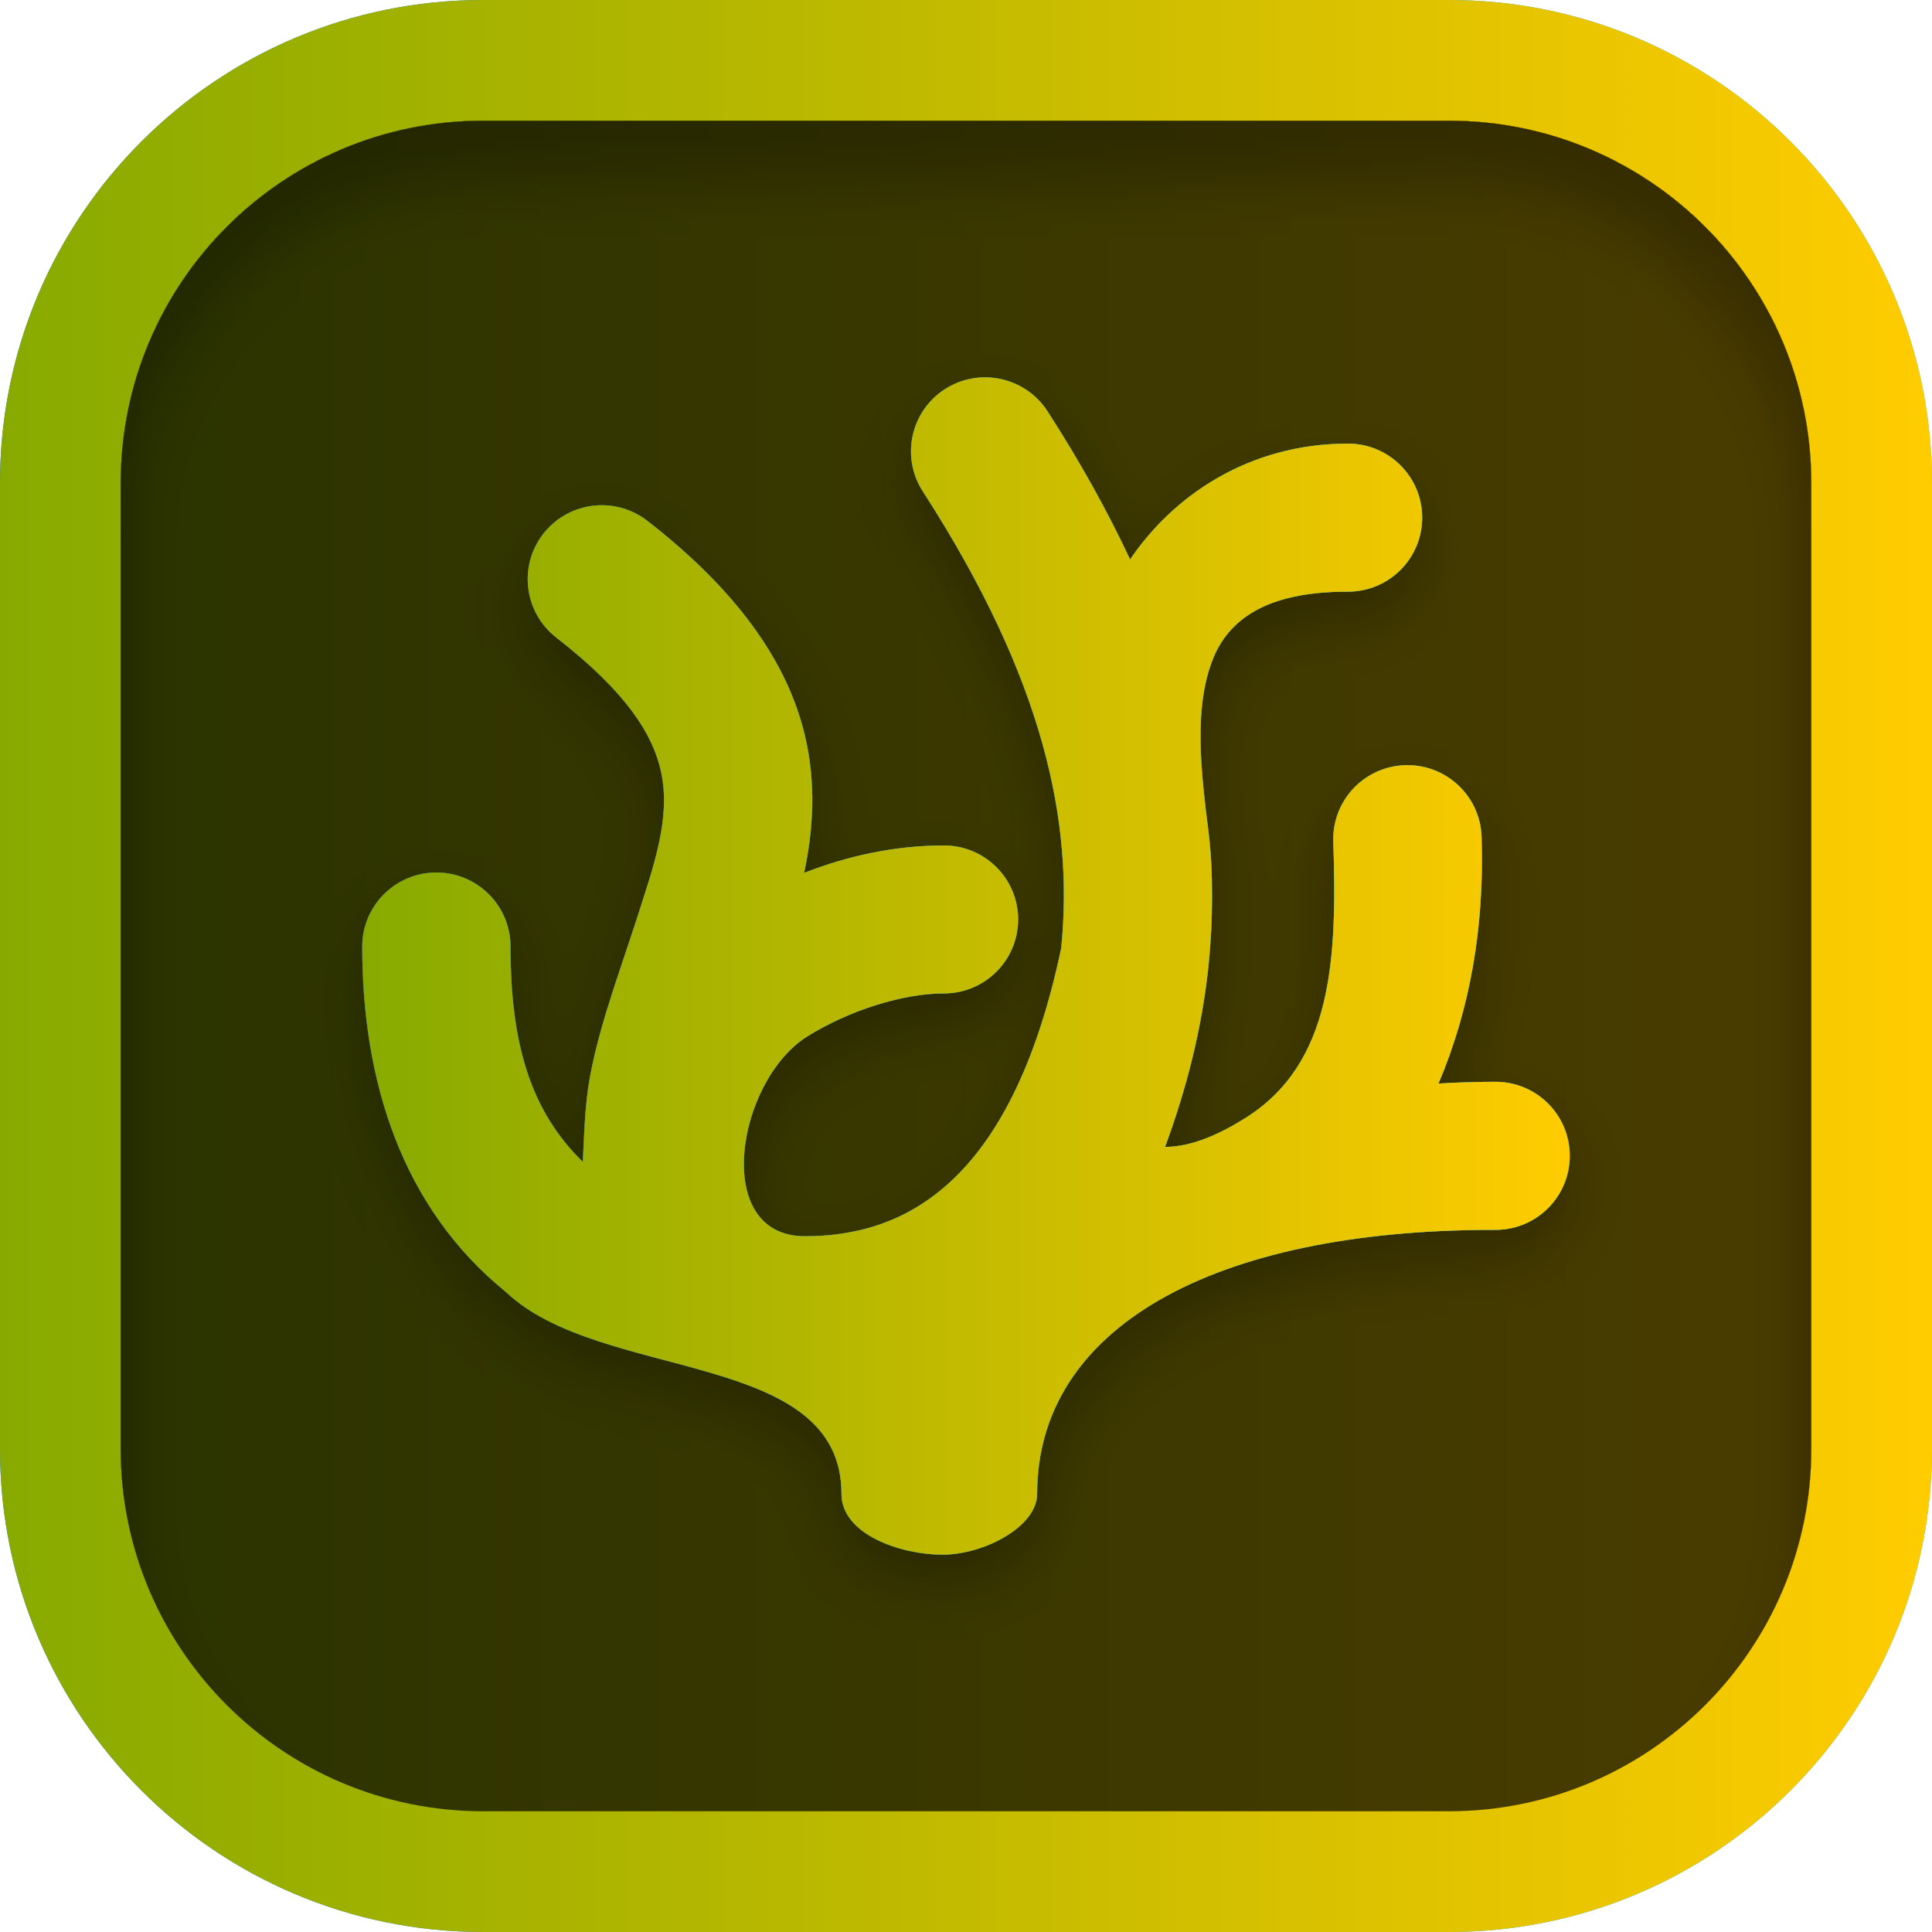
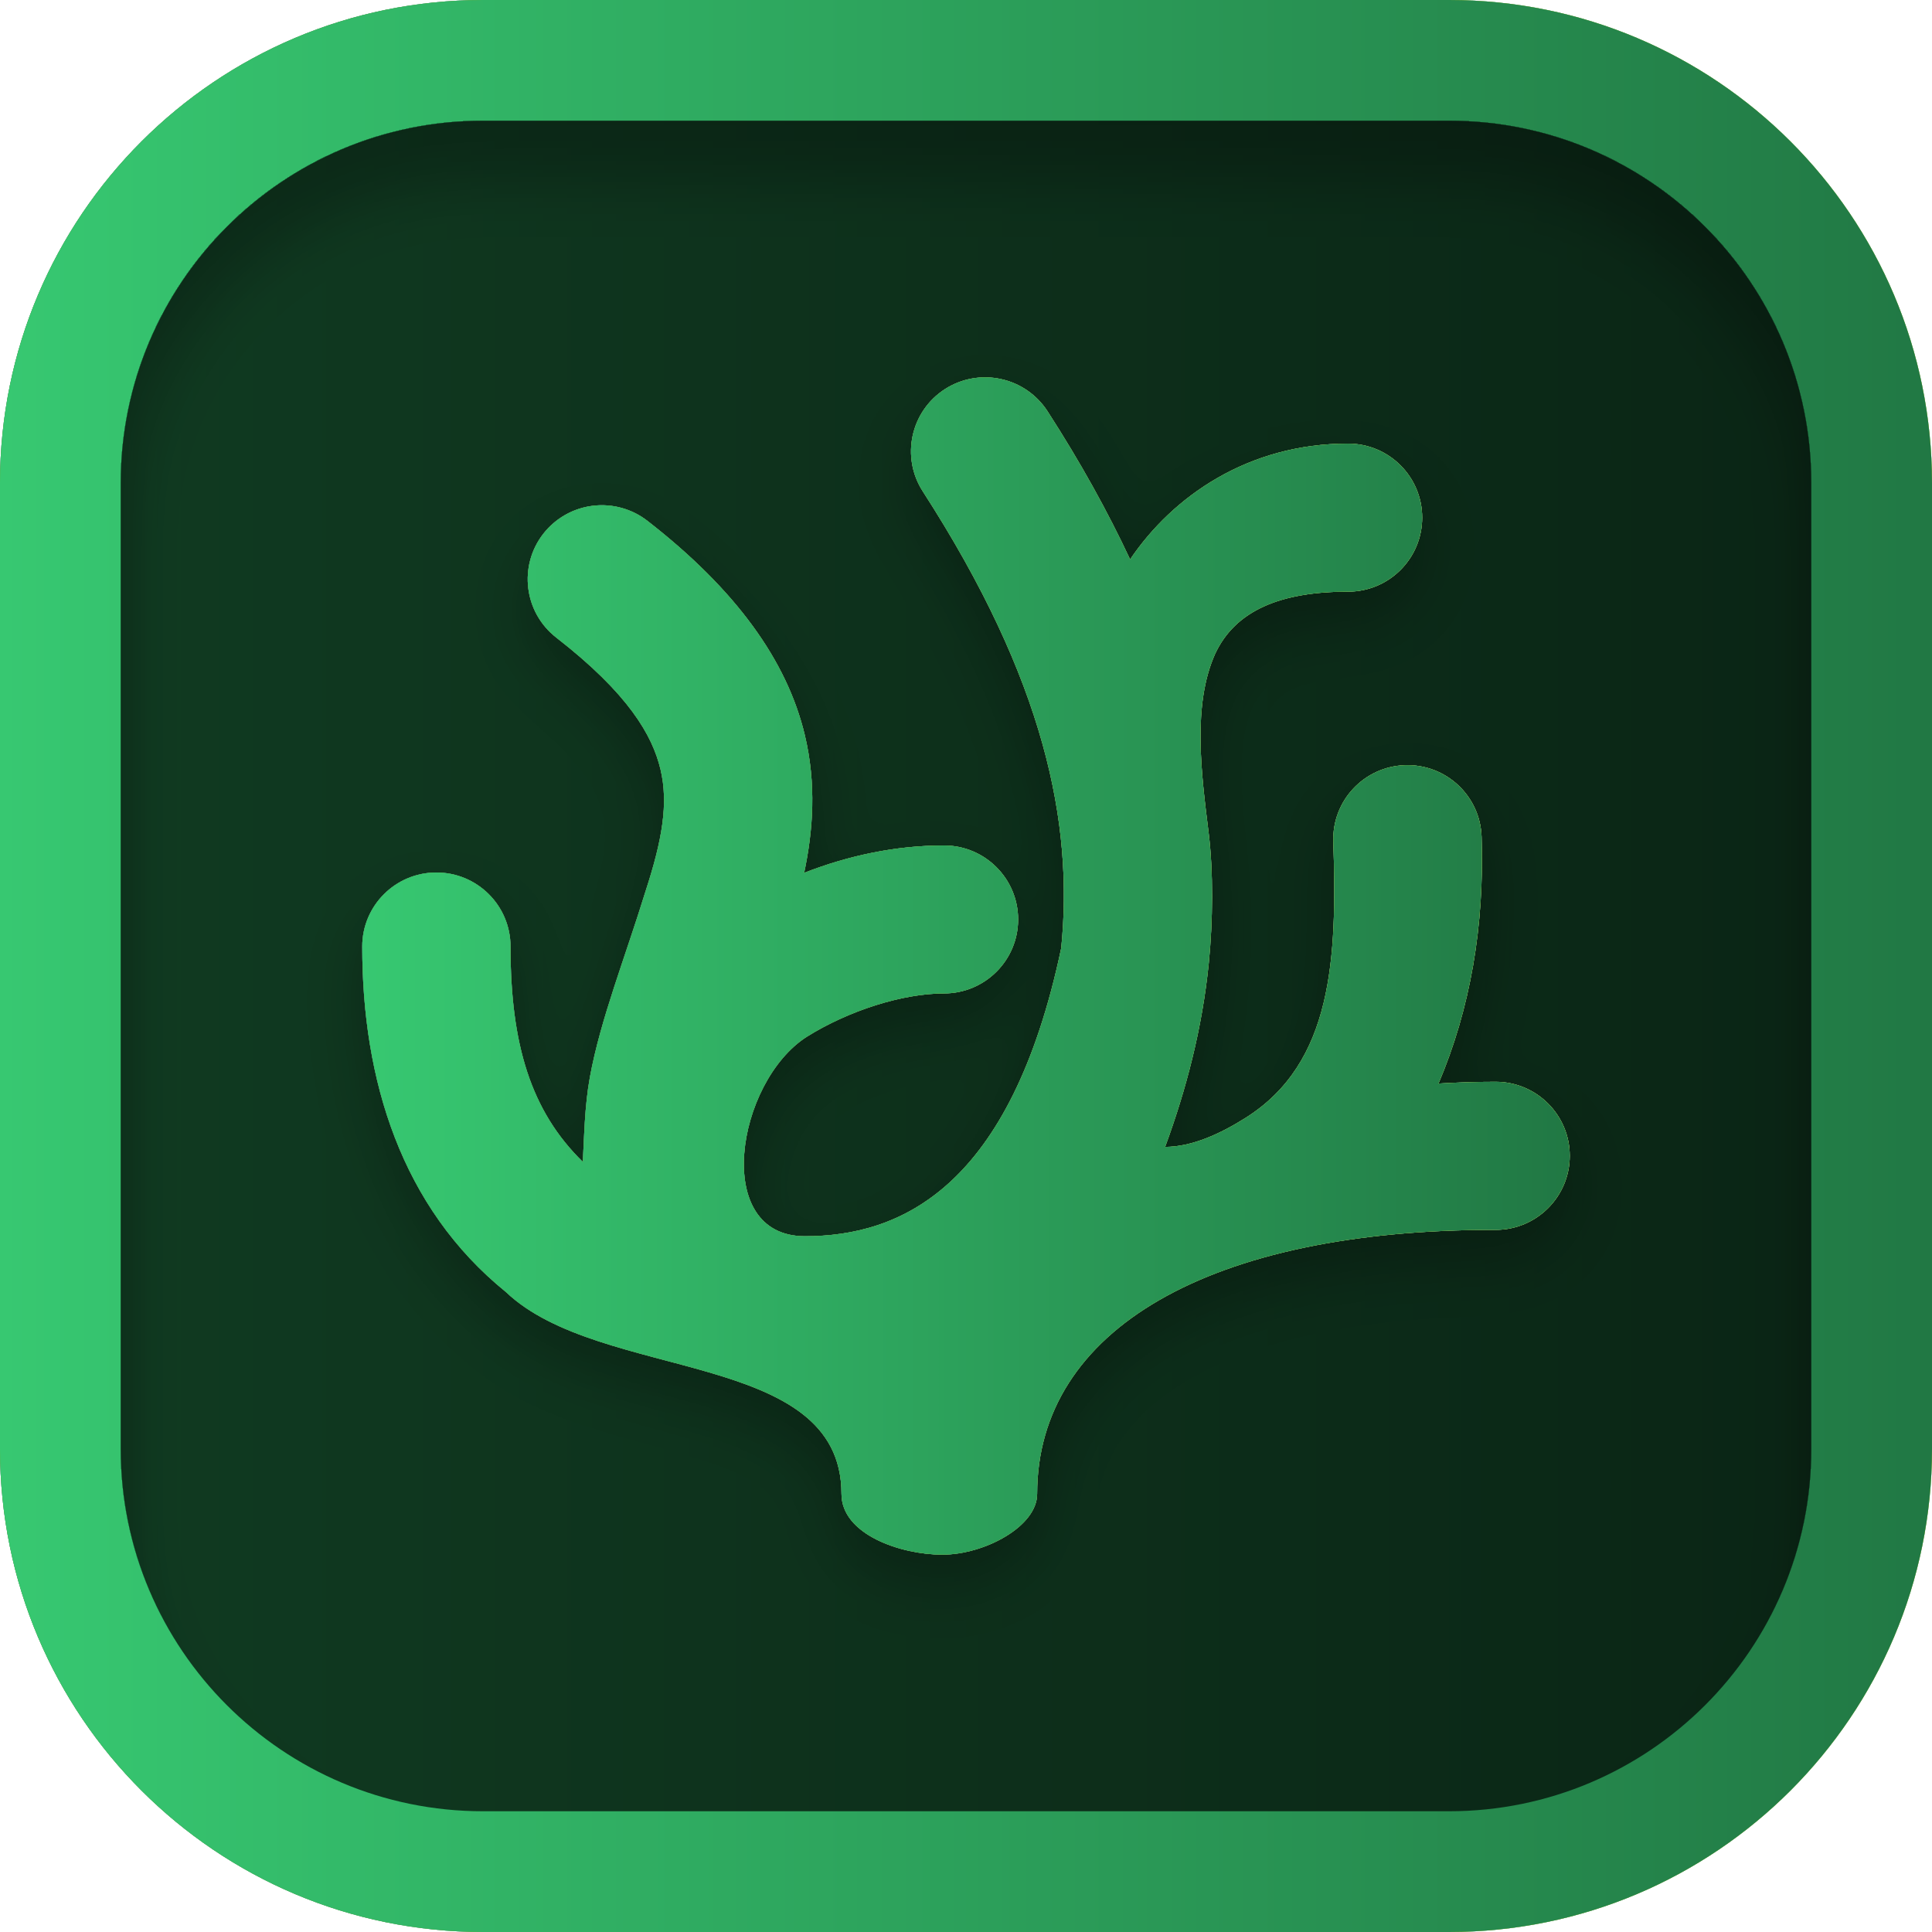
<svg xmlns="http://www.w3.org/2000/svg" width="128" height="128" viewBox="0 0 128 128" fill="none">
  <rect width="128" height="128" rx="32" fill="url(#paint0_linear_143_2)" />
  <rect width="128" height="128" rx="32" fill="url(#paint1_linear_143_2)" />
+   <rect width="128" height="128" rx="32" fill="url(#paint2_linear_143_2)" />
  <g filter="url(#filter0_i_143_2)">
    <rect x="8" y="8" width="112" height="112" rx="24" fill="black" fill-opacity="0.7" />
    <g filter="url(#filter1_d_143_2)">
      <path d="M64.396 25.077C63.76 25.191 63.154 25.429 62.611 25.777C60.328 27.244 59.669 30.279 61.14 32.556C69.227 45.088 71.136 54.54 70.308 62.823C66.961 78.686 59.685 81.904 53.327 81.904C47.118 81.904 48.781 71.681 53.447 68.689C56.233 66.948 59.801 65.817 62.54 65.817C65.253 65.817 67.453 63.623 67.453 60.916C67.453 58.208 65.253 56.014 62.54 56.014C59.341 56.014 56.203 56.686 53.275 57.83C53.873 55.006 54.094 51.953 53.321 48.707C52.146 43.78 48.765 39.073 42.895 34.51C41.867 33.71 40.562 33.35 39.269 33.51C37.975 33.67 36.799 34.337 35.998 35.362C34.332 37.5 34.718 40.581 36.86 42.243C41.642 45.96 43.222 48.711 43.762 50.975C44.301 53.24 43.868 55.669 42.783 59.008C41.396 63.506 39.787 67.522 39.081 71.373C38.734 73.269 38.704 75.332 38.615 76.98C35.171 73.621 33.822 69.186 33.822 62.707C33.822 59.999 31.622 57.805 28.909 57.805C26.198 57.808 24.001 60.001 24 62.707C24 71.557 26.587 79.978 33.518 85.596C39.794 91.578 55.751 89.367 55.751 98.97C55.751 101.681 59.716 103 62.429 103C65.211 103 68.713 101.139 68.713 98.97C68.713 88.074 80.189 81.452 99.081 81.481C101.794 81.484 103.996 79.292 104 76.584C104.005 73.877 101.81 71.678 99.096 71.672C97.805 71.671 96.545 71.716 95.303 71.789C97.416 66.818 98.352 61.346 98.158 55.435C98.069 52.73 95.799 50.608 93.087 50.696C90.373 50.784 88.246 53.052 88.336 55.76C88.591 63.499 88.302 70.41 82.54 74.052C80.901 75.088 78.996 75.986 77.19 75.986C78.592 72.169 79.651 68.14 80.085 63.798C80.362 61.026 80.391 57.734 80.075 55.177C79.585 51.214 78.993 46.72 80.496 43.335C81.846 40.419 84.873 39.198 89.314 39.198C92.026 39.196 94.222 37.002 94.223 34.297C94.225 31.589 92.028 29.393 89.314 29.39C82.713 29.39 77.709 32.867 74.872 37.067C73.389 33.897 71.583 30.63 69.401 27.249C68.695 26.157 67.585 25.388 66.312 25.113C65.682 24.976 65.031 24.963 64.396 25.077Z" fill="#808080" />
-       <path d="M64.396 25.077C63.76 25.191 63.154 25.429 62.611 25.777C60.328 27.244 59.669 30.279 61.14 32.556C69.227 45.088 71.136 54.54 70.308 62.823C66.961 78.686 59.685 81.904 53.327 81.904C47.118 81.904 48.781 71.681 53.447 68.689C56.233 66.948 59.801 65.817 62.54 65.817C65.253 65.817 67.453 63.623 67.453 60.916C67.453 58.208 65.253 56.014 62.54 56.014C59.341 56.014 56.203 56.686 53.275 57.83C53.873 55.006 54.094 51.953 53.321 48.707C52.146 43.78 48.765 39.073 42.895 34.51C41.867 33.71 40.562 33.35 39.269 33.51C37.975 33.67 36.799 34.337 35.998 35.362C34.332 37.5 34.718 40.581 36.86 42.243C41.642 45.96 43.222 48.711 43.762 50.975C44.301 53.24 43.868 55.669 42.783 59.008C41.396 63.506 39.787 67.522 39.081 71.373C38.734 73.269 38.704 75.332 38.615 76.98C35.171 73.621 33.822 69.186 33.822 62.707C33.822 59.999 31.622 57.805 28.909 57.805C26.198 57.808 24.001 60.001 24 62.707C24 71.557 26.587 79.978 33.518 85.596C39.794 91.578 55.751 89.367 55.751 98.97C55.751 101.681 59.716 103 62.429 103C65.211 103 68.713 101.139 68.713 98.97C68.713 88.074 80.189 81.452 99.081 81.481C101.794 81.484 103.996 79.292 104 76.584C104.005 73.877 101.81 71.678 99.096 71.672C97.805 71.671 96.545 71.716 95.303 71.789C97.416 66.818 98.352 61.346 98.158 55.435C98.069 52.73 95.799 50.608 93.087 50.696C90.373 50.784 88.246 53.052 88.336 55.76C88.591 63.499 88.302 70.41 82.54 74.052C80.901 75.088 78.996 75.986 77.19 75.986C78.592 72.169 79.651 68.14 80.085 63.798C80.362 61.026 80.391 57.734 80.075 55.177C79.585 51.214 78.993 46.72 80.496 43.335C81.846 40.419 84.873 39.198 89.314 39.198C92.026 39.196 94.222 37.002 94.223 34.297C94.225 31.589 92.028 29.393 89.314 29.39C82.713 29.39 77.709 32.867 74.872 37.067C73.389 33.897 71.583 30.63 69.401 27.249C68.695 26.157 67.585 25.388 66.312 25.113C65.682 24.976 65.031 24.963 64.396 25.077Z" fill="url(#paint2_linear_143_2)" />
      <path d="M64.396 25.077C63.76 25.191 63.154 25.429 62.611 25.777C60.328 27.244 59.669 30.279 61.14 32.556C69.227 45.088 71.136 54.54 70.308 62.823C66.961 78.686 59.685 81.904 53.327 81.904C47.118 81.904 48.781 71.681 53.447 68.689C56.233 66.948 59.801 65.817 62.54 65.817C65.253 65.817 67.453 63.623 67.453 60.916C67.453 58.208 65.253 56.014 62.54 56.014C59.341 56.014 56.203 56.686 53.275 57.83C53.873 55.006 54.094 51.953 53.321 48.707C52.146 43.78 48.765 39.073 42.895 34.51C41.867 33.71 40.562 33.35 39.269 33.51C37.975 33.67 36.799 34.337 35.998 35.362C34.332 37.5 34.718 40.581 36.86 42.243C41.642 45.96 43.222 48.711 43.762 50.975C44.301 53.24 43.868 55.669 42.783 59.008C41.396 63.506 39.787 67.522 39.081 71.373C38.734 73.269 38.704 75.332 38.615 76.98C35.171 73.621 33.822 69.186 33.822 62.707C33.822 59.999 31.622 57.805 28.909 57.805C26.198 57.808 24.001 60.001 24 62.707C24 71.557 26.587 79.978 33.518 85.596C39.794 91.578 55.751 89.367 55.751 98.97C55.751 101.681 59.716 103 62.429 103C65.211 103 68.713 101.139 68.713 98.97C68.713 88.074 80.189 81.452 99.081 81.481C101.794 81.484 103.996 79.292 104 76.584C104.005 73.877 101.81 71.678 99.096 71.672C97.805 71.671 96.545 71.716 95.303 71.789C97.416 66.818 98.352 61.346 98.158 55.435C98.069 52.73 95.799 50.608 93.087 50.696C90.373 50.784 88.246 53.052 88.336 55.76C88.591 63.499 88.302 70.41 82.54 74.052C80.901 75.088 78.996 75.986 77.19 75.986C78.592 72.169 79.651 68.14 80.085 63.798C80.362 61.026 80.391 57.734 80.075 55.177C79.585 51.214 78.993 46.72 80.496 43.335C81.846 40.419 84.873 39.198 89.314 39.198C92.026 39.196 94.222 37.002 94.223 34.297C94.225 31.589 92.028 29.393 89.314 29.39C82.713 29.39 77.709 32.867 74.872 37.067C73.389 33.897 71.583 30.63 69.401 27.249C68.695 26.157 67.585 25.388 66.312 25.113C65.682 24.976 65.031 24.963 64.396 25.077Z" fill="url(#paint3_linear_143_2)" />
+       <path d="M64.396 25.077C63.76 25.191 63.154 25.429 62.611 25.777C60.328 27.244 59.669 30.279 61.14 32.556C69.227 45.088 71.136 54.54 70.308 62.823C66.961 78.686 59.685 81.904 53.327 81.904C47.118 81.904 48.781 71.681 53.447 68.689C56.233 66.948 59.801 65.817 62.54 65.817C65.253 65.817 67.453 63.623 67.453 60.916C67.453 58.208 65.253 56.014 62.54 56.014C59.341 56.014 56.203 56.686 53.275 57.83C53.873 55.006 54.094 51.953 53.321 48.707C52.146 43.78 48.765 39.073 42.895 34.51C41.867 33.71 40.562 33.35 39.269 33.51C37.975 33.67 36.799 34.337 35.998 35.362C34.332 37.5 34.718 40.581 36.86 42.243C41.642 45.96 43.222 48.711 43.762 50.975C44.301 53.24 43.868 55.669 42.783 59.008C41.396 63.506 39.787 67.522 39.081 71.373C38.734 73.269 38.704 75.332 38.615 76.98C35.171 73.621 33.822 69.186 33.822 62.707C33.822 59.999 31.622 57.805 28.909 57.805C26.198 57.808 24.001 60.001 24 62.707C24 71.557 26.587 79.978 33.518 85.596C39.794 91.578 55.751 89.367 55.751 98.97C55.751 101.681 59.716 103 62.429 103C65.211 103 68.713 101.139 68.713 98.97C68.713 88.074 80.189 81.452 99.081 81.481C101.794 81.484 103.996 79.292 104 76.584C104.005 73.877 101.81 71.678 99.096 71.672C97.805 71.671 96.545 71.716 95.303 71.789C97.416 66.818 98.352 61.346 98.158 55.435C98.069 52.73 95.799 50.608 93.087 50.696C90.373 50.784 88.246 53.052 88.336 55.76C88.591 63.499 88.302 70.41 82.54 74.052C80.901 75.088 78.996 75.986 77.19 75.986C78.592 72.169 79.651 68.14 80.085 63.798C80.362 61.026 80.391 57.734 80.075 55.177C79.585 51.214 78.993 46.72 80.496 43.335C81.846 40.419 84.873 39.198 89.314 39.198C92.026 39.196 94.222 37.002 94.223 34.297C94.225 31.589 92.028 29.393 89.314 29.39C82.713 29.39 77.709 32.867 74.872 37.067C73.389 33.897 71.583 30.63 69.401 27.249C68.695 26.157 67.585 25.388 66.312 25.113C65.682 24.976 65.031 24.963 64.396 25.077Z" fill="url(#paint4_linear_143_2)" />
+       <path d="M64.396 25.077C63.76 25.191 63.154 25.429 62.611 25.777C60.328 27.244 59.669 30.279 61.14 32.556C69.227 45.088 71.136 54.54 70.308 62.823C66.961 78.686 59.685 81.904 53.327 81.904C47.118 81.904 48.781 71.681 53.447 68.689C56.233 66.948 59.801 65.817 62.54 65.817C65.253 65.817 67.453 63.623 67.453 60.916C67.453 58.208 65.253 56.014 62.54 56.014C59.341 56.014 56.203 56.686 53.275 57.83C53.873 55.006 54.094 51.953 53.321 48.707C52.146 43.78 48.765 39.073 42.895 34.51C41.867 33.71 40.562 33.35 39.269 33.51C37.975 33.67 36.799 34.337 35.998 35.362C34.332 37.5 34.718 40.581 36.86 42.243C41.642 45.96 43.222 48.711 43.762 50.975C44.301 53.24 43.868 55.669 42.783 59.008C41.396 63.506 39.787 67.522 39.081 71.373C38.734 73.269 38.704 75.332 38.615 76.98C35.171 73.621 33.822 69.186 33.822 62.707C33.822 59.999 31.622 57.805 28.909 57.805C26.198 57.808 24.001 60.001 24 62.707C24 71.557 26.587 79.978 33.518 85.596C39.794 91.578 55.751 89.367 55.751 98.97C55.751 101.681 59.716 103 62.429 103C65.211 103 68.713 101.139 68.713 98.97C68.713 88.074 80.189 81.452 99.081 81.481C101.794 81.484 103.996 79.292 104 76.584C104.005 73.877 101.81 71.678 99.096 71.672C97.805 71.671 96.545 71.716 95.303 71.789C97.416 66.818 98.352 61.346 98.158 55.435C98.069 52.73 95.799 50.608 93.087 50.696C90.373 50.784 88.246 53.052 88.336 55.76C88.591 63.499 88.302 70.41 82.54 74.052C80.901 75.088 78.996 75.986 77.19 75.986C78.592 72.169 79.651 68.14 80.085 63.798C80.362 61.026 80.391 57.734 80.075 55.177C79.585 51.214 78.993 46.72 80.496 43.335C81.846 40.419 84.873 39.198 89.314 39.198C92.026 39.196 94.222 37.002 94.223 34.297C94.225 31.589 92.028 29.393 89.314 29.39C82.713 29.39 77.709 32.867 74.872 37.067C73.389 33.897 71.583 30.63 69.401 27.249C68.695 26.157 67.585 25.388 66.312 25.113C65.682 24.976 65.031 24.963 64.396 25.077Z" fill="url(#paint5_linear_143_2)" />
    </g>
  </g>
  <defs>
    <filter id="filter0_i_143_2" x="8" y="8" width="112" height="116" filterUnits="userSpaceOnUse" color-interpolation-filters="sRGB">
      <feFlood flood-opacity="0" result="BackgroundImageFix" />
      <feBlend mode="normal" in="SourceGraphic" in2="BackgroundImageFix" result="shape" />
      <feColorMatrix in="SourceAlpha" type="matrix" values="0 0 0 0 0 0 0 0 0 0 0 0 0 0 0 0 0 0 127 0" result="hardAlpha" />
      <feOffset dy="4" />
      <feGaussianBlur stdDeviation="2" />
      <feComposite in2="hardAlpha" operator="arithmetic" k2="-1" k3="1" />
      <feColorMatrix type="matrix" values="0 0 0 0 0 0 0 0 0 0 0 0 0 0 0 0 0 0 0.25 0" />
      <feBlend mode="normal" in2="shape" result="effect1_innerShadow_143_2" />
    </filter>
    <filter id="filter1_d_143_2" x="20" y="23" width="88" height="86" filterUnits="userSpaceOnUse" color-interpolation-filters="sRGB">
      <feFlood flood-opacity="0" result="BackgroundImageFix" />
      <feColorMatrix in="SourceAlpha" type="matrix" values="0 0 0 0 0 0 0 0 0 0 0 0 0 0 0 0 0 0 127 0" result="hardAlpha" />
      <feOffset dy="2" />
      <feGaussianBlur stdDeviation="2" />
      <feComposite in2="hardAlpha" operator="out" />
      <feColorMatrix type="matrix" values="0 0 0 0 0 0 0 0 0 0 0 0 0 0 0 0 0 0 0.25 0" />
      <feBlend mode="normal" in2="BackgroundImageFix" result="effect1_dropShadow_143_2" />
      <feBlend mode="normal" in="SourceGraphic" in2="effect1_dropShadow_143_2" result="shape" />
    </filter>
    <linearGradient id="paint0_linear_143_2" x1="0" y1="64" x2="128" y2="64" gradientUnits="userSpaceOnUse">
      <stop stop-color="#0066FF" />
      <stop offset="1" stop-color="#00CCFF" />
    </linearGradient>
    <linearGradient id="paint1_linear_143_2" x1="-1.5209e-05" y1="64" x2="128" y2="64" gradientUnits="userSpaceOnUse">
      <stop stop-color="#88AA00" />
      <stop offset="1" stop-color="#FFCC00" />
    </linearGradient>
-     <linearGradient id="paint2_linear_143_2" x1="24" y1="64" x2="104" y2="64" gradientUnits="userSpaceOnUse">
+     <linearGradient id="paint2_linear_143_2" x1="-0" y1="64" x2="128" y2="64" gradientUnits="userSpaceOnUse">
+       <stop stop-color="#37C871" />
+       <stop offset="1" stop-color="#217844" />
+     </linearGradient>
+     <linearGradient id="paint3_linear_143_2" x1="24" y1="64" x2="104" y2="64" gradientUnits="userSpaceOnUse">
      <stop stop-color="#0066FF" />
      <stop offset="1" stop-color="#00CCFF" />
    </linearGradient>
-     <linearGradient id="paint3_linear_143_2" x1="24" y1="64" x2="104" y2="64" gradientUnits="userSpaceOnUse">
+     <linearGradient id="paint4_linear_143_2" x1="24" y1="64" x2="104" y2="64" gradientUnits="userSpaceOnUse">
      <stop stop-color="#88AA00" />
      <stop offset="1" stop-color="#FFCC00" />
    </linearGradient>
+     <linearGradient id="paint5_linear_143_2" x1="24" y1="64" x2="104" y2="64" gradientUnits="userSpaceOnUse">
+       <stop stop-color="#37C871" />
+       <stop offset="1" stop-color="#217844" />
+     </linearGradient>
  </defs>
</svg>
